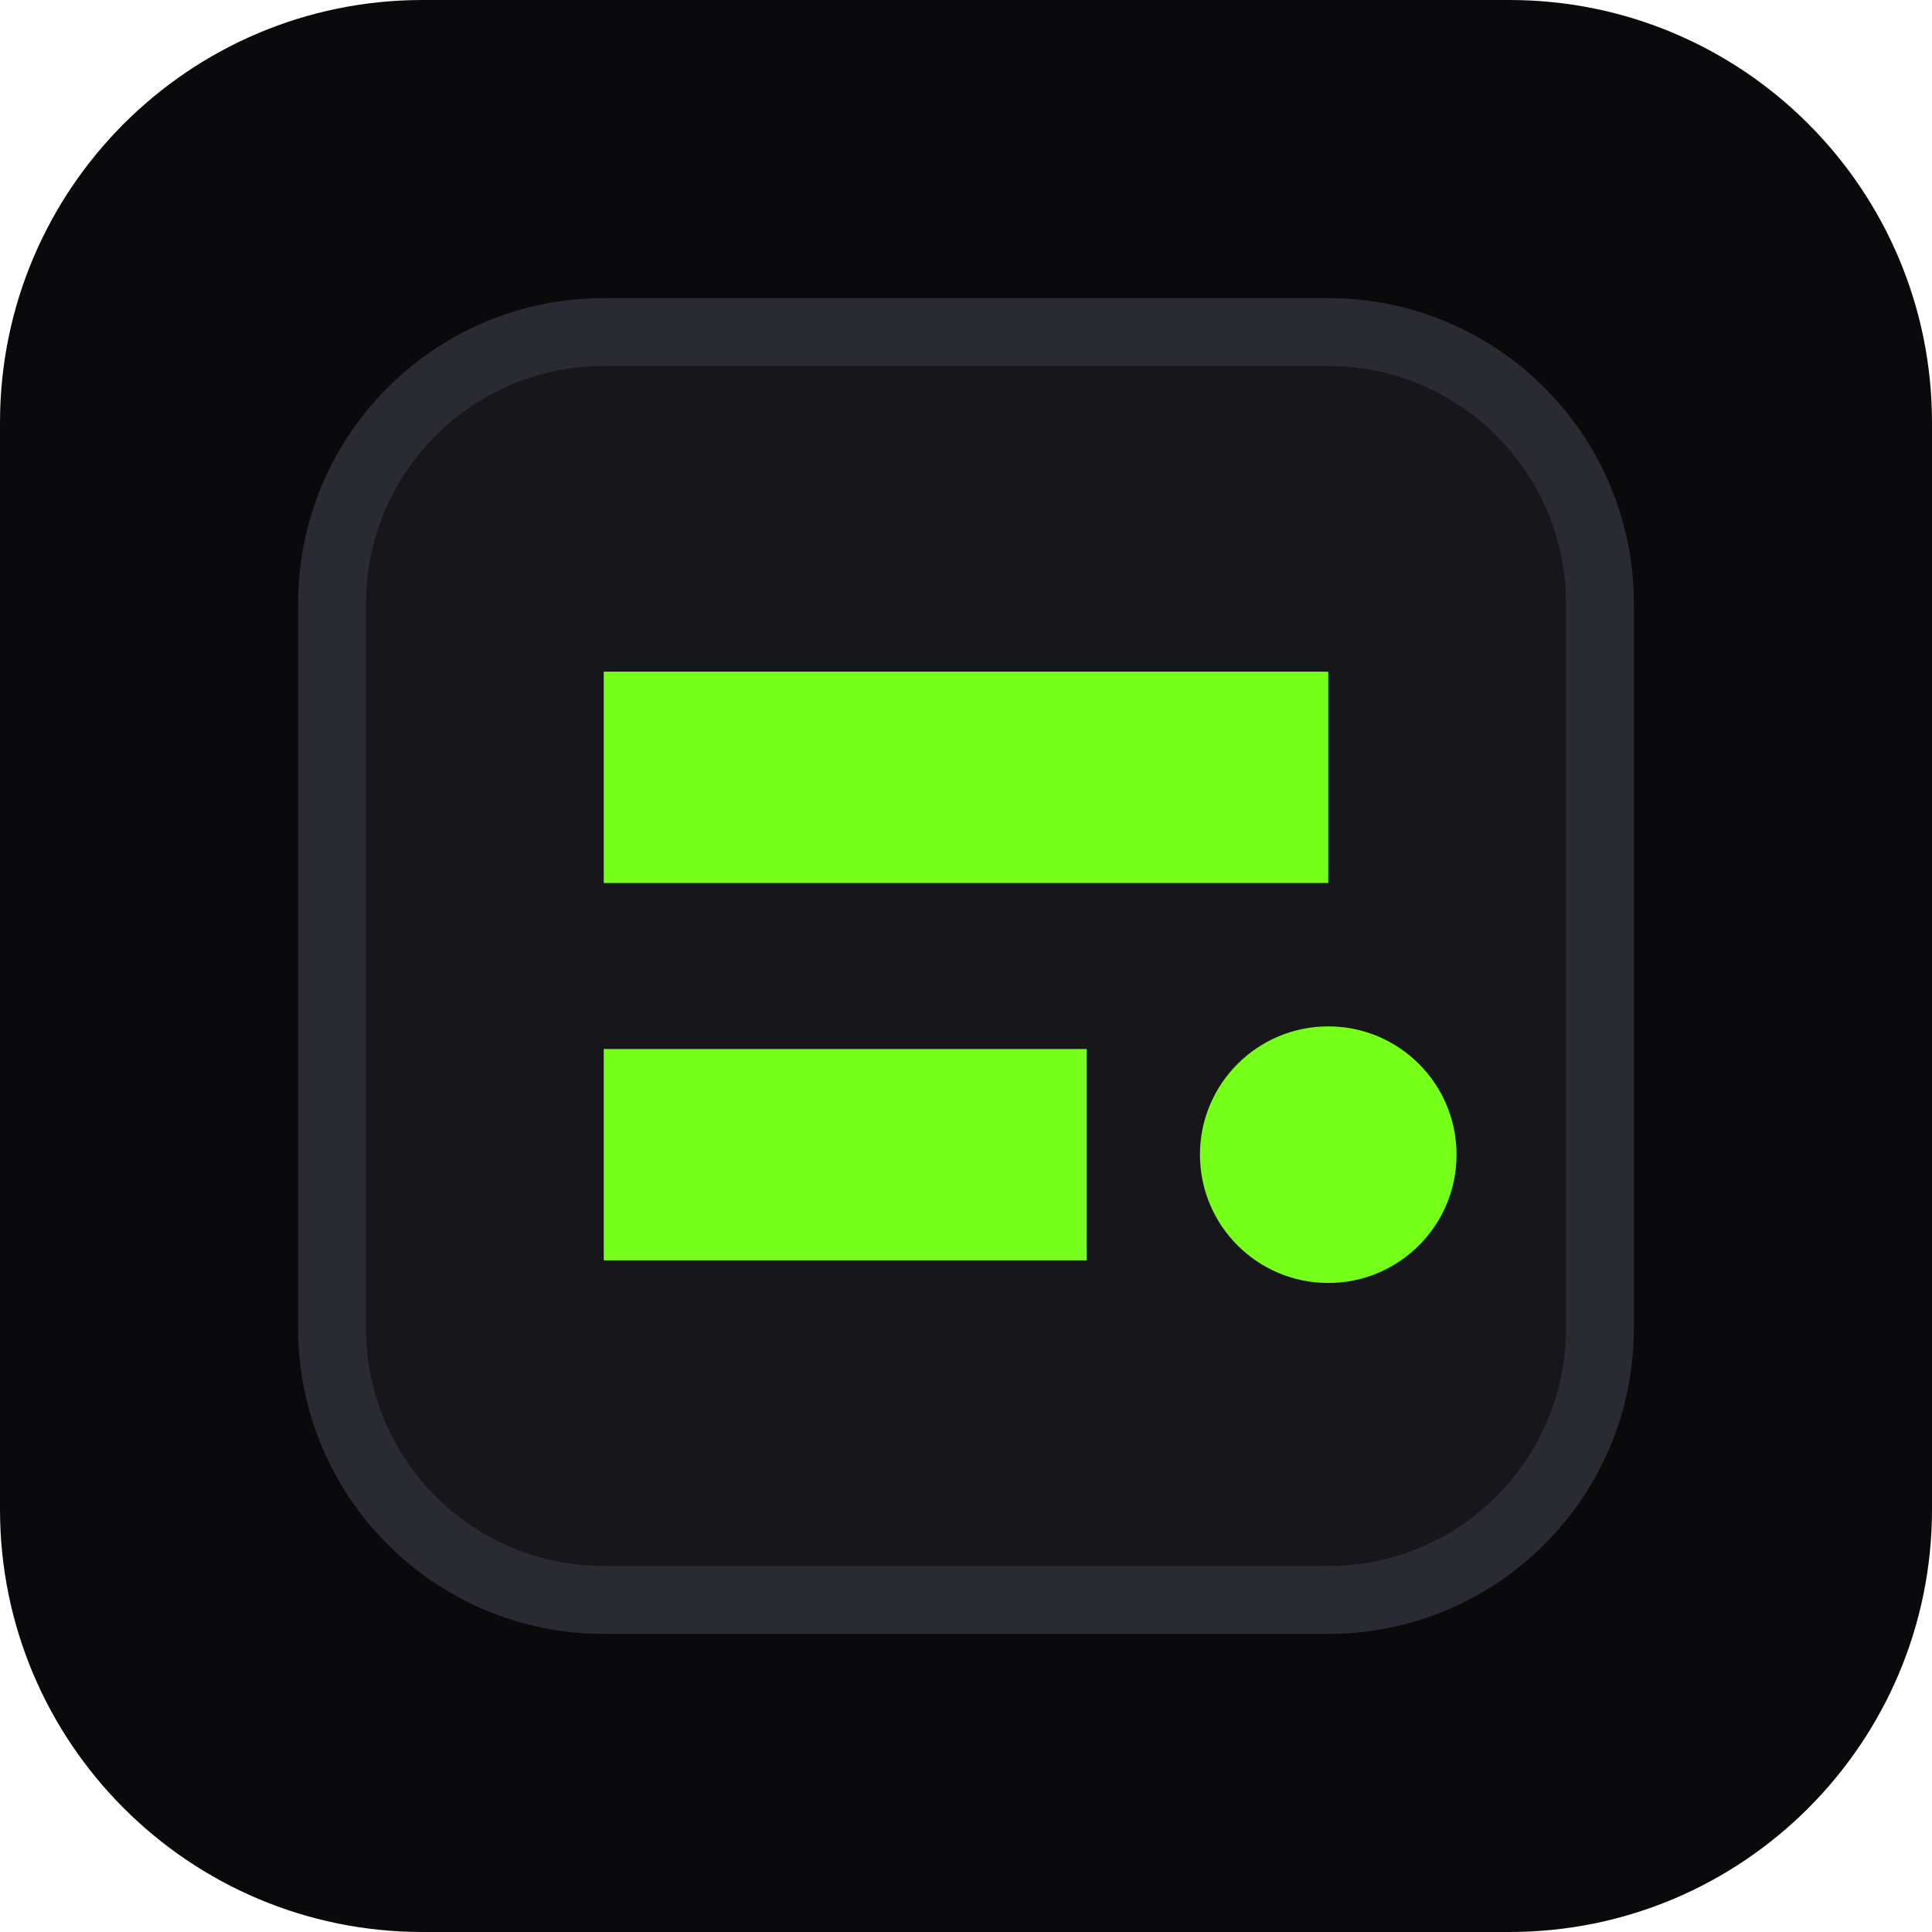
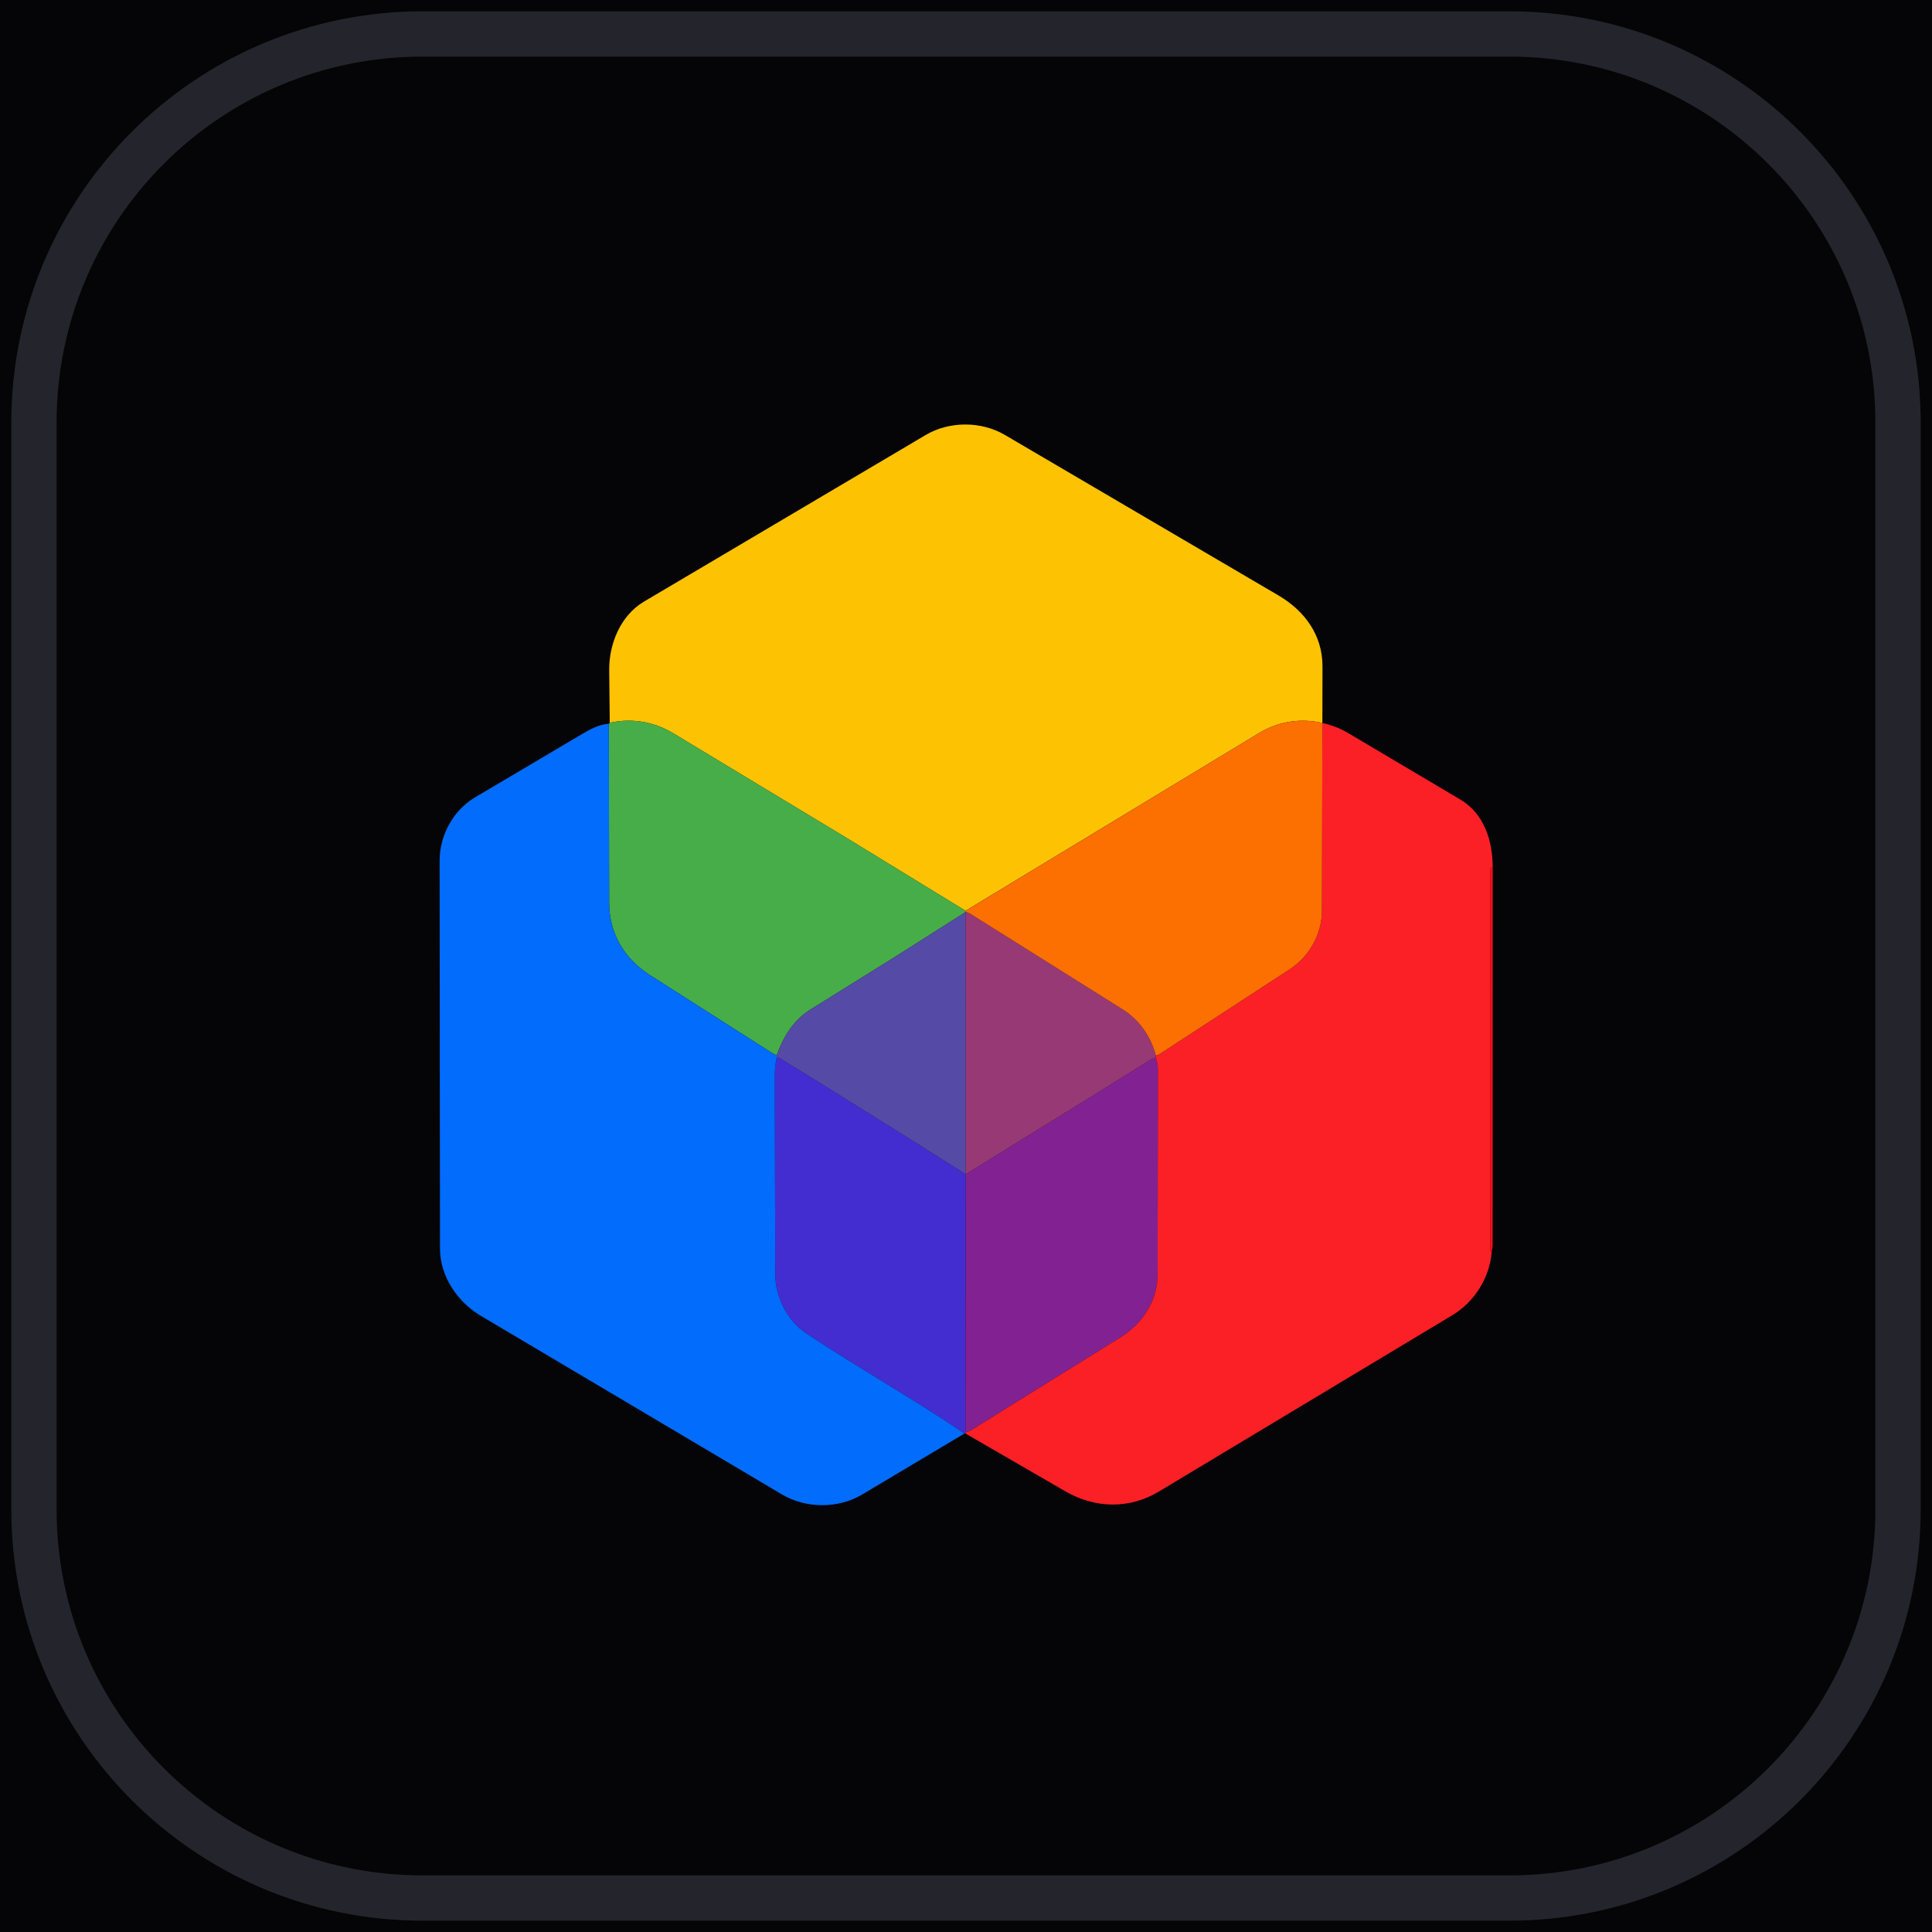
- <svg xmlns="http://www.w3.org/2000/svg" viewBox="0 0 512 512" role="img" aria-label="Mix Studio">
-   <rect width="512" height="512" rx="112" fill="#0a0a0d" />
-   <rect x="88" y="88" width="336" height="336" rx="72" fill="#16161b" stroke="#2a2a33" stroke-width="18" />
-   <path fill="#75ff19" d="M160 178h192v56H160zM160 278h128v56H160z" />
-   <circle cx="352" cy="306" r="34" fill="#75ff19" />
+ <svg xmlns="http://www.w3.org/2000/svg" viewBox="0 0 1024 1024" role="img" aria-label="Mix Studio">
+   <rect width="1024" height="1024" fill="#050507" />
+   <rect x="18" y="18" width="988" height="988" rx="206" fill="none" stroke="#24242c" stroke-width="24" />
+   <g transform="translate(233 225) scale(.76)">
+     <path fill="#fdc302" d="M615.65 208.12c-15.14-3.45-30.62-1.14-44.15 7.05L366.77 339.12l-82.59-50.59-121.3-73.24c-13.51-8.16-29.27-10.69-44.22-7.24l-.38-36.63c-.19-18.31 7.8-38.19 24.31-47.95L339 7.31c16.59-9.81 38.81-9.68 55.26-.02l190.82 111.96c18.08 10.61 30.68 27.5 30.64 49.47l-.08 39.4Z" />
+     <path fill="#47ad49" d="m366.77 339.12.09.87-48.9 31.04-59.13 36.83c-12.32 7.67-19 19.03-23.8 32.13-2.52-1.15-4.65-2.62-7.36-4.35l-80.77-51.51c-17.97-11.46-28.62-29-28.66-50.54L118 208.69l.66-.64c14.95-3.45 30.71-.92 44.22 7.24l121.3 73.24 82.59 50.59Z" />
+     <path fill="#432dd0" d="m332.59 501.15 34.33 21.71-.18 179.91.13.97c-.22-.13-.57 0-.81-.09-35.73-24.32-73.67-45.47-110.31-69.84-13.42-8.92-21.64-25.24-21.67-41.48l-.32-137.55c-.01-4.96.41-9.12 1.4-13.36.91.05 1.9.37 2.9.98l22.1 13.57 72.44 45.17Z" />
+     <path fill="#564aa7" d="m366.92 522.86-34.33-21.71-72.44-45.17-22.1-13.57c-1-.61-1.99-.93-2.9-.98.1-.43-.28-1.02-.12-1.44 4.81-13.1 11.49-24.46 23.8-32.13l59.13-36.83 48.91-31.04.05 182.87Z" />
+     <path fill="#822292" d="M499.44 441.41c.94 2.58 1.52 5.3 1.51 8.73l-.21 142.47c-.03 18.67-10.55 34.44-25.85 43.95l-104.6 65.01c-1.35.84-2.57.73-3.55 1.2l.18-179.91 92.76-57.37 31.62-19.69c2.77-1.72 5.25-3.57 8.15-4.39Z" />
+     <path fill="#973975" d="M499.54 440.09c.11.4-.16.91-.1 1.32-2.9.82-5.39 2.67-8.15 4.39l-31.62 19.69-92.76 57.37-.05-182.87c1.98.17 3.37 1.31 5.38 2.56l104.15 65.36c11.88 7.46 19.61 19.04 23.15 32.17Z" />
+     <path fill="#026cfc" d="m118 208.7.24 124.9c.04 21.54 10.69 39.08 28.66 50.54l80.77 51.51c2.71 1.73 4.84 3.2 7.36 4.35-.15.42.22 1.01.12 1.44-.98 4.23-1.41 8.4-1.4 13.36l.32 137.55c.04 16.25 8.25 32.56 21.67 41.48 36.65 24.36 74.58 45.52 110.31 69.84l-71.48 42.61c-16.45 9.81-39.02 9.86-55.74-.07L28.62 621.52C12.66 612.05.29 594.24.27 574.83L0 304.32c-.02-17.99 9.59-35.35 24.74-44.31l74.56-44.12c6.08-3.6 12.06-6.74 18.7-7.2Z" />
+     <path fill="#fb2026" d="M734.42 308.79c-.63-.38-1.3-.07-1.56 1.06V576.2c.21.86.39 1.09.83 1-1.39 17.82-11.84 34.61-27.56 44.06L501.5 744.21c-20.46 12.29-44.38 11.76-65.01-.17l-69.63-40.28-.13-.97c.98-.46 2.21-.36 3.55-1.2l104.6-65.01c15.3-9.51 25.83-25.28 25.85-43.95l.21-142.47c0-3.43-.57-6.15-1.51-8.73-.06-.41.21-.92.1-1.32 1.1-.15 1.99-.65 3.27-1.49l90.13-58.72c13.61-8.87 22.36-24.62 22.4-40.8l.31-130.96c6.52 1.49 12.24 3.64 18.42 7.3l77.83 46.13c16.79 9.95 22.53 29.12 22.52 47.24Z" />
+     <path fill="#fa0f17" d="m734.42 308.79-.04 263.53c0 2.07-.58 3.41-.69 4.88-.44.1-.62-.13-.83-1V309.85c.25-1.13.92-1.44 1.55-1.06Z" />
+     <path fill="#fc6f01" d="m615.65 208.12-.31 130.96c-.04 16.18-8.79 31.93-22.4 40.8l-90.13 58.72c-1.28.83-2.17 1.33-3.27 1.49-3.54-13.13-11.27-24.71-23.15-32.17l-104.15-65.36c-2-1.26-3.4-2.39-5.38-2.56l-.09-.87L571.5 215.18c13.53-8.19 29.02-10.5 44.15-7.05Z" />
+   </g>
</svg>
